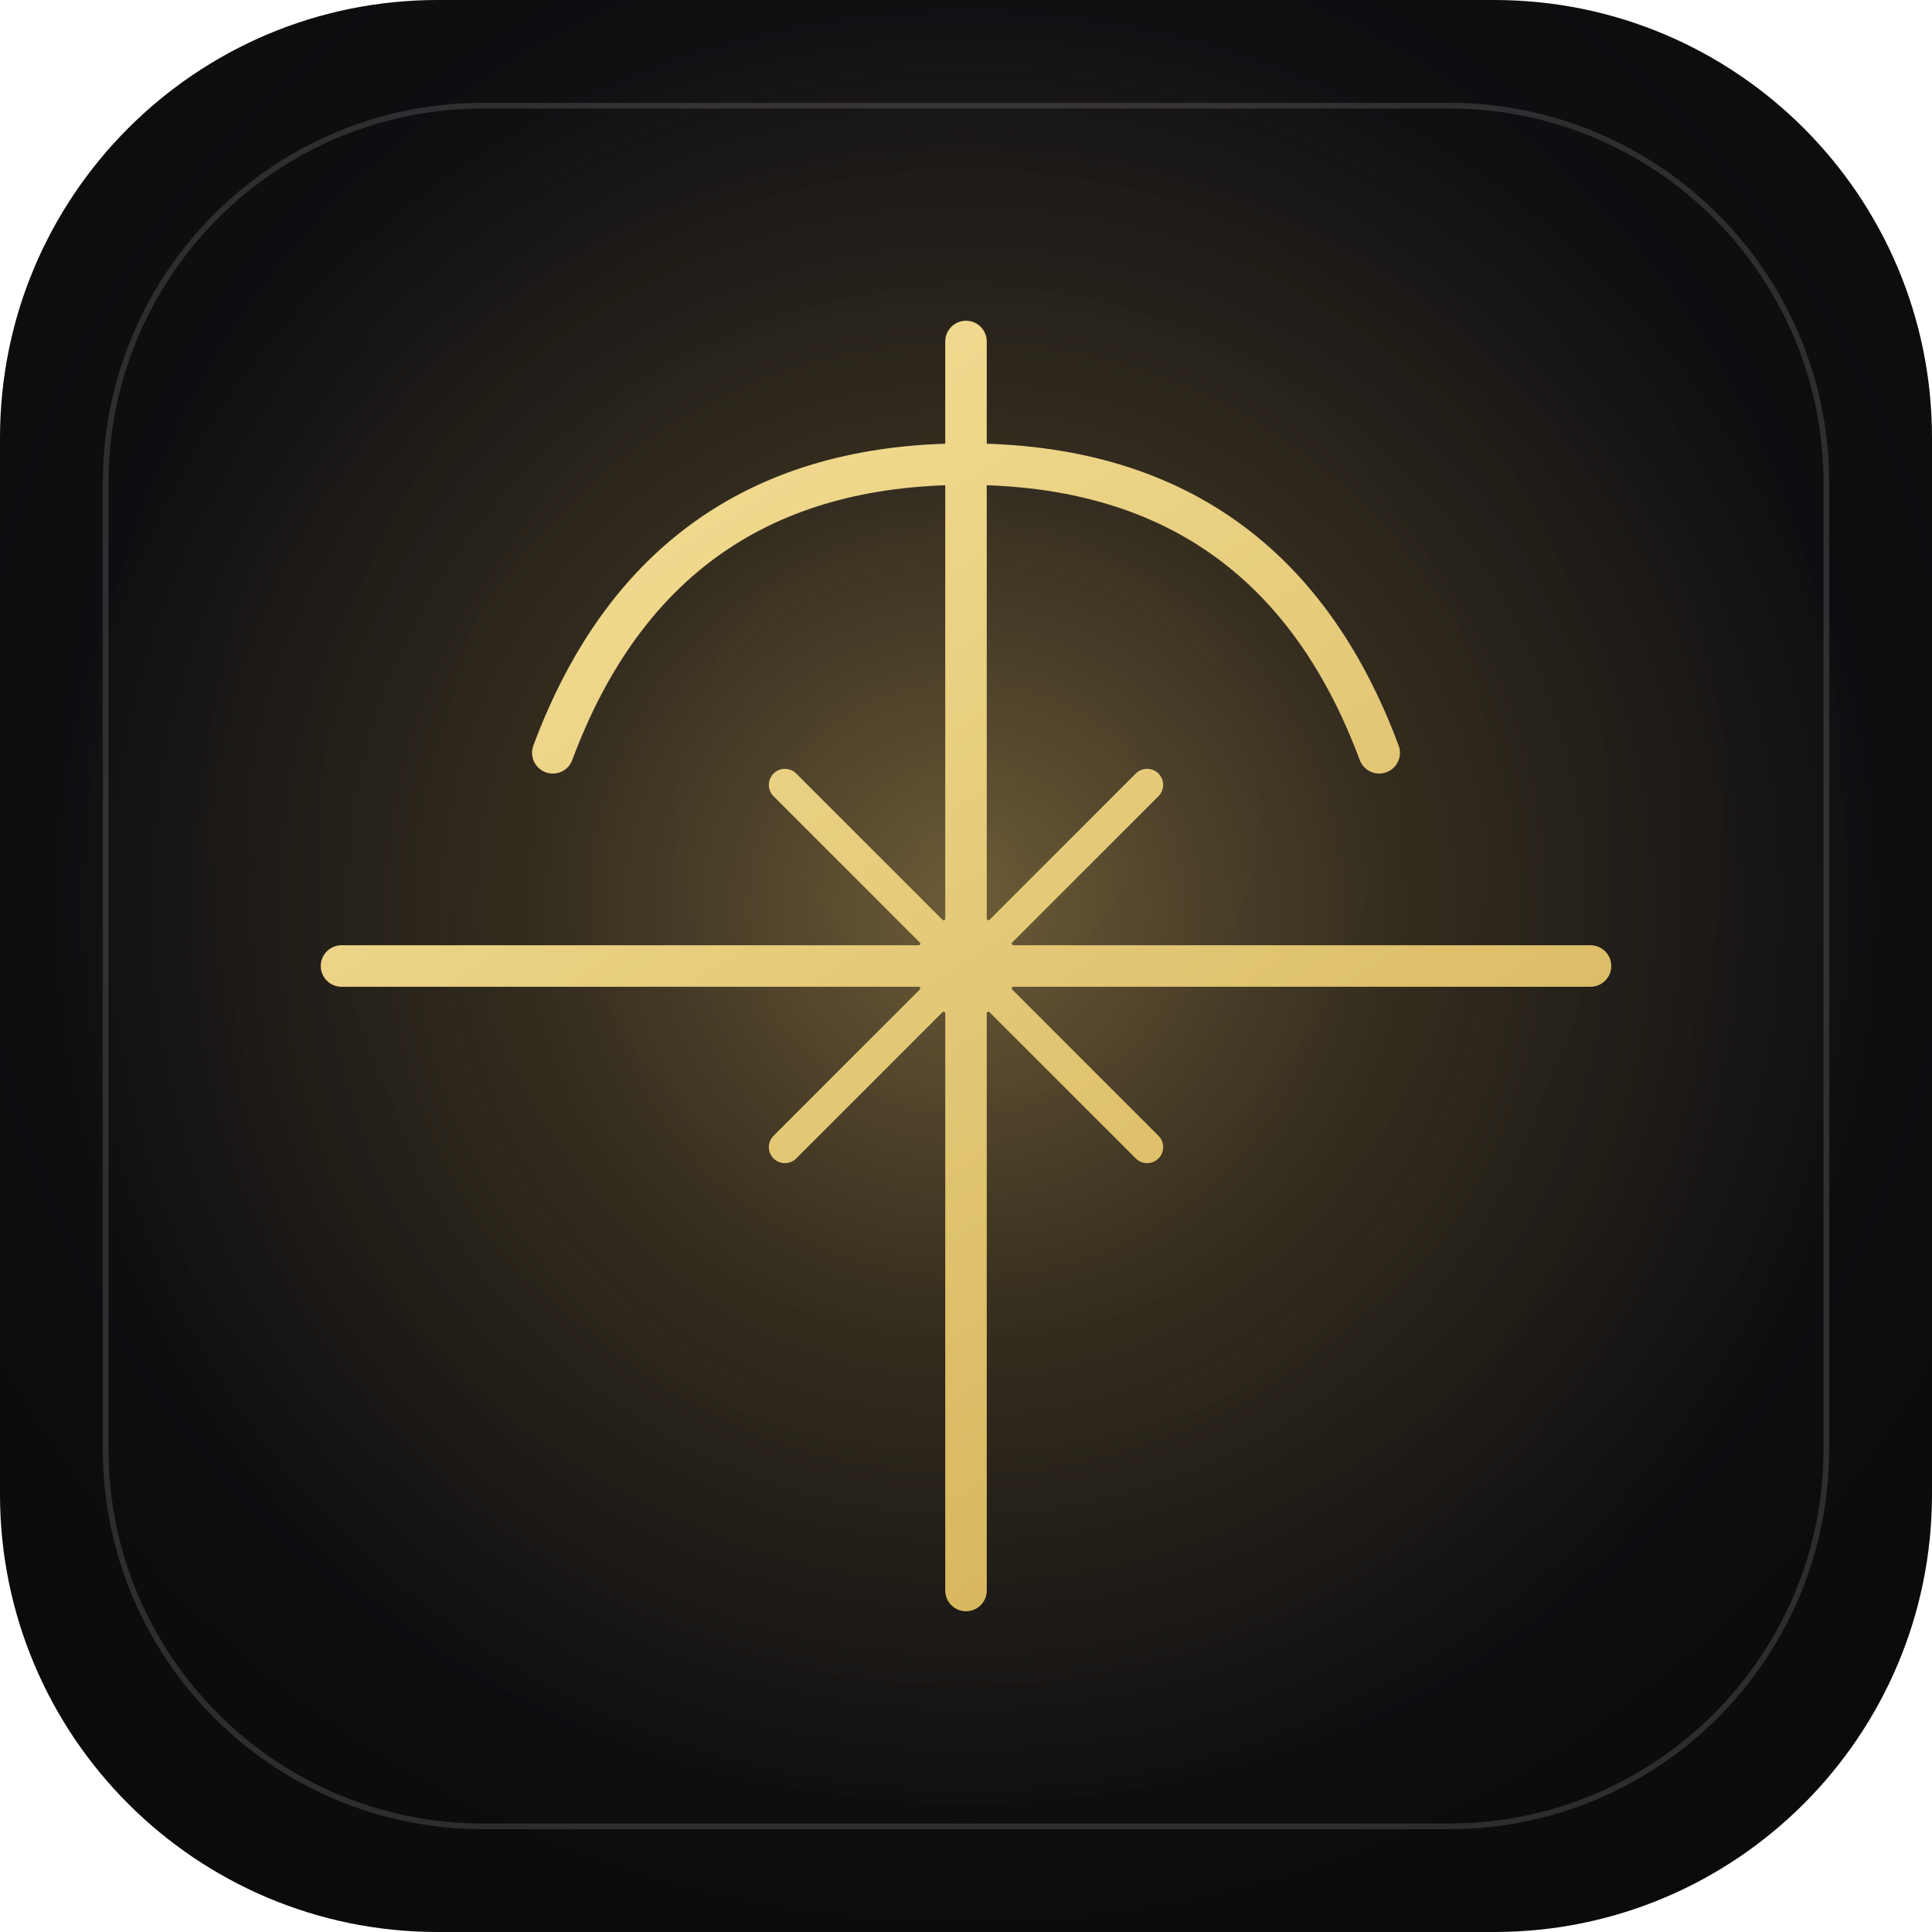
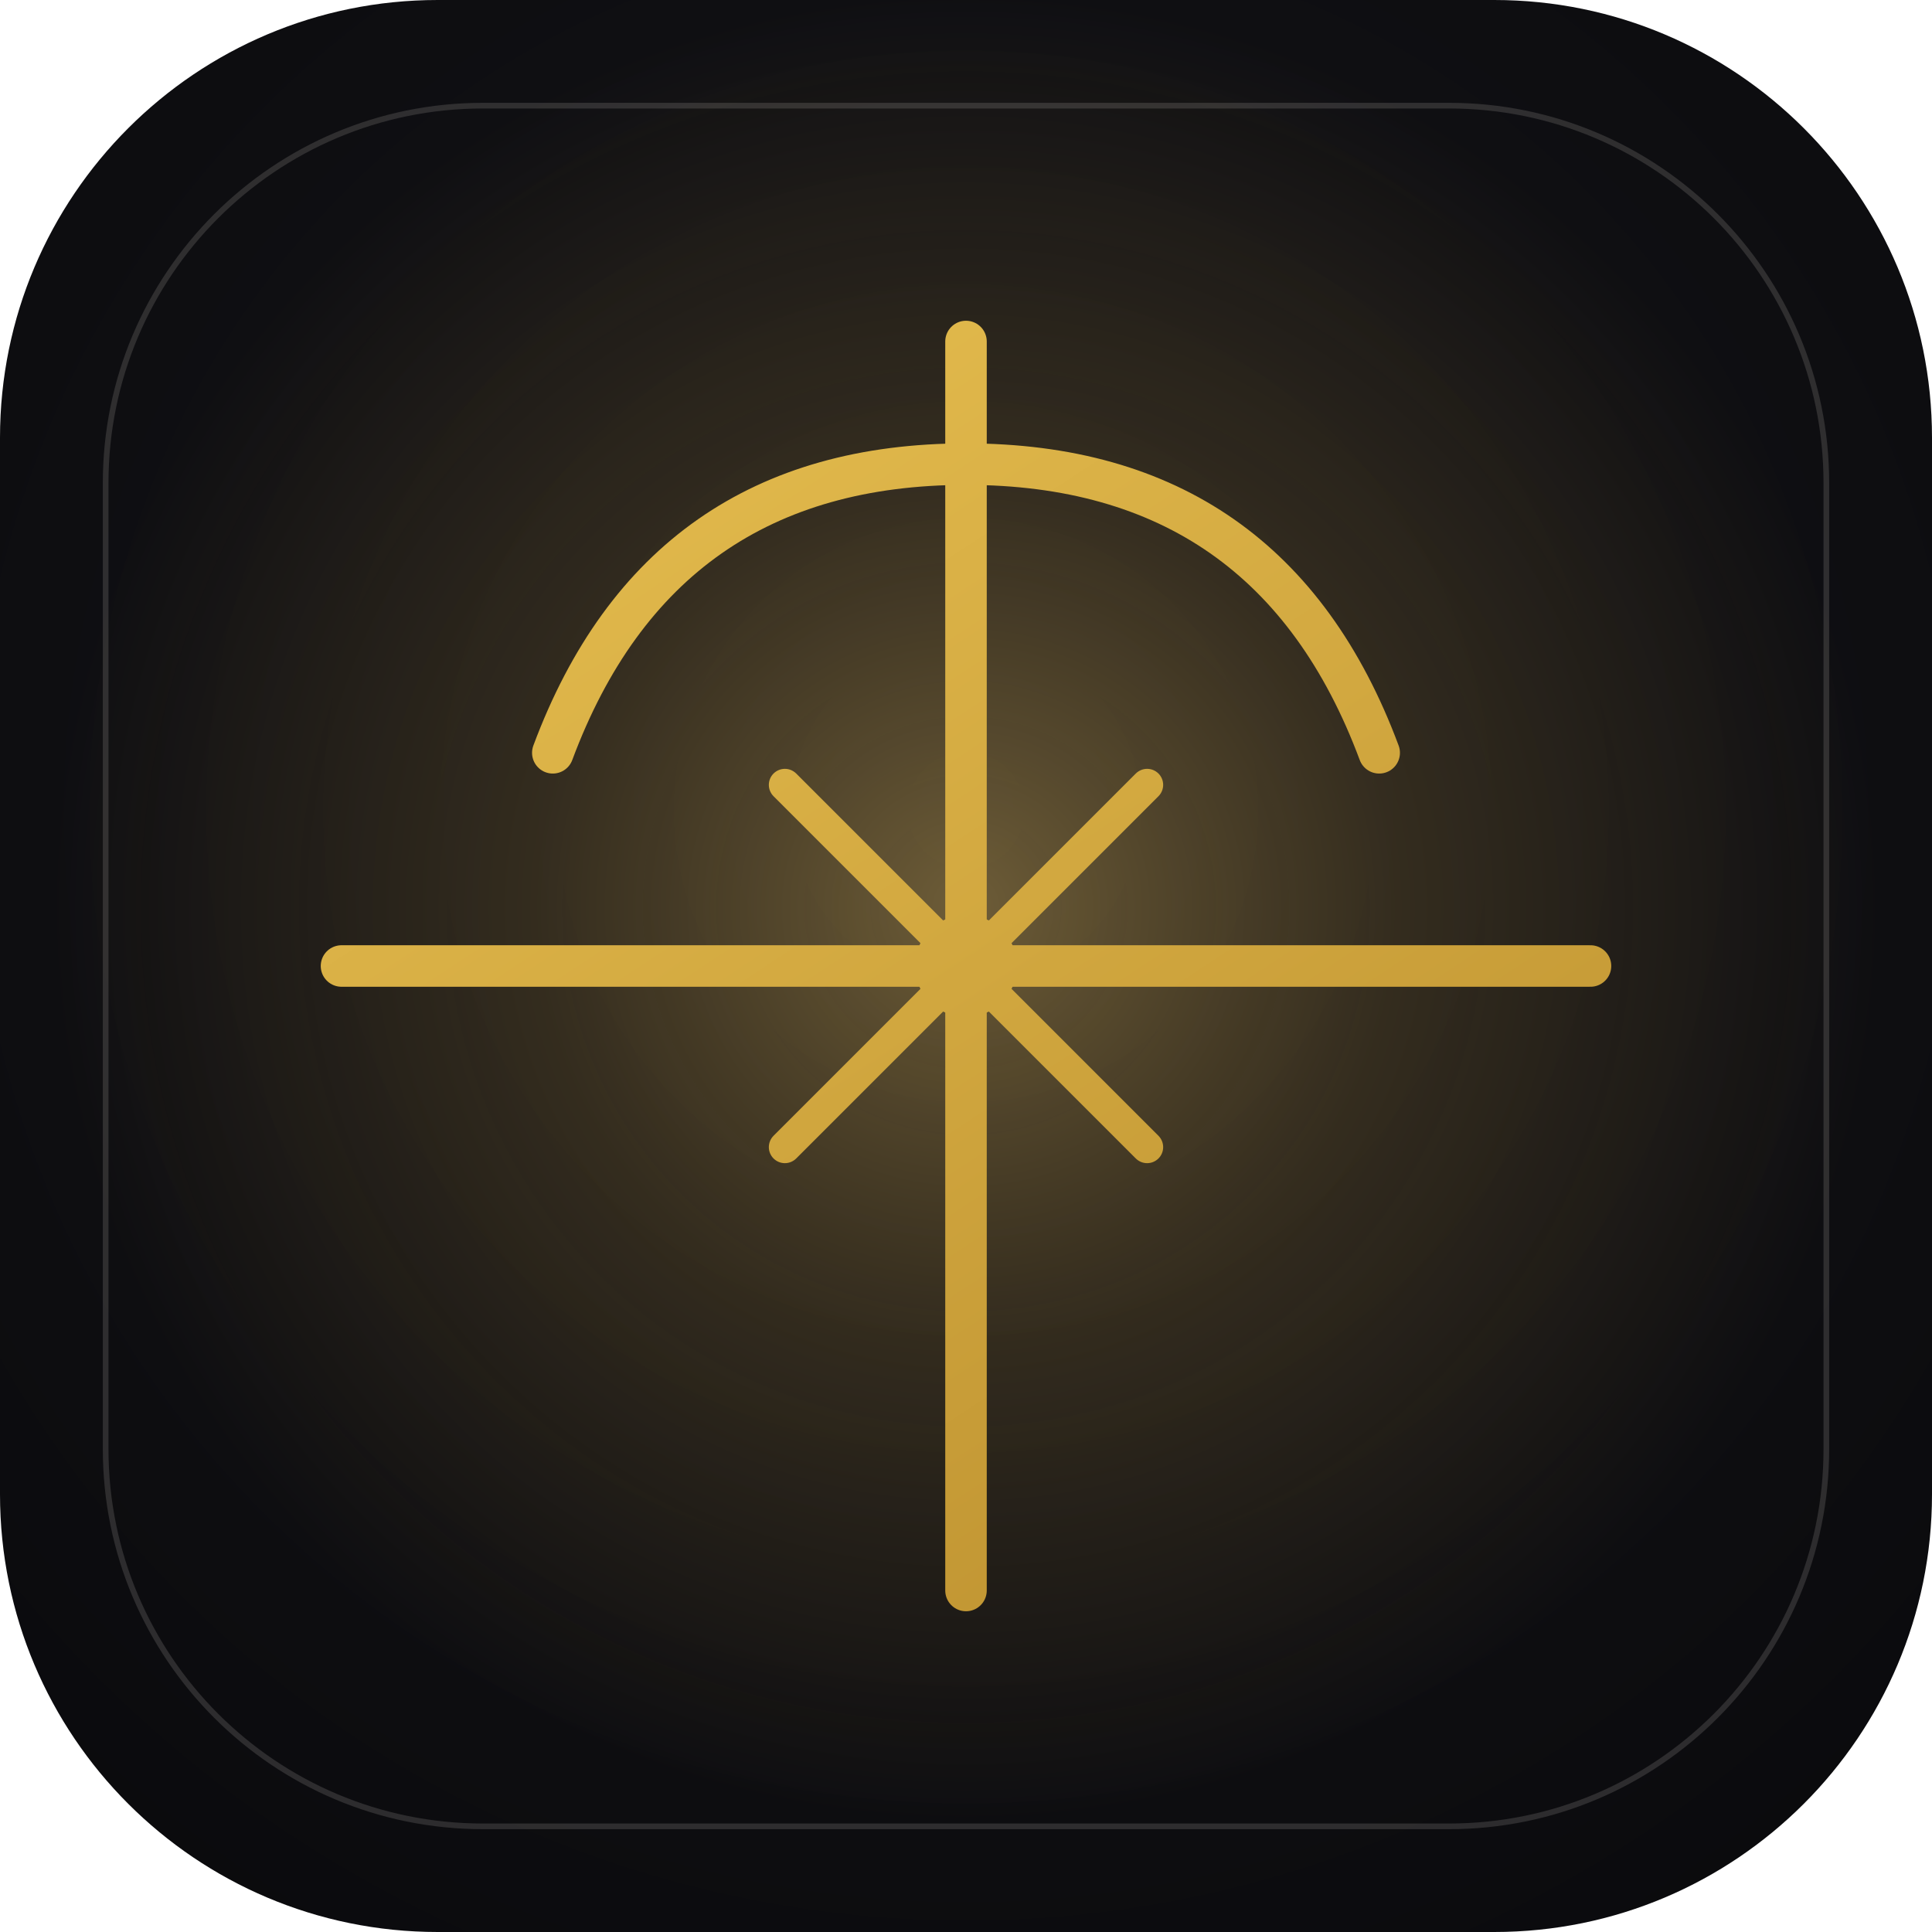
<svg xmlns="http://www.w3.org/2000/svg" viewBox="0 0 1024 1024" width="1024" height="1024">
  <defs>
    <radialGradient id="bg" cx="0.5" cy="0.42" r="0.78">
      <stop offset="0" stop-color="#16161B" />
      <stop offset="1" stop-color="#09090B" />
    </radialGradient>
    <radialGradient id="glow" cx="0.5" cy="0.47" r="0.47">
      <stop offset="0" stop-color="#ECC362" stop-opacity="0.41" />
      <stop offset="0.47" stop-color="#CDA344" stop-opacity="0.18" />
      <stop offset="1" stop-color="#CDA344" stop-opacity="0" />
    </radialGradient>
    <linearGradient id="gold" gradientUnits="userSpaceOnUse" x1="300" y1="200" x2="720" y2="840">
-       <stop offset="0" stop-color="#F4DE96" />
-       <stop offset="1" stop-color="#D4B257" />
+       <stop offset="0" stop-color="#E4BC4E" />
+       <stop offset="1" stop-color="#BE9230" />
    </linearGradient>
    <clipPath id="r">
      <rect width="1024" height="1024" rx="232" ry="232" />
    </clipPath>
  </defs>
  <g clip-path="url(#r)">
    <rect width="1024" height="1024" fill="url(#bg)" />
    <rect width="1024" height="1024" fill="url(#glow)" />
  </g>
  <rect x="56" y="56" width="912" height="912" rx="200" ry="200" fill="none" stroke="rgba(236,232,224,0.15)" stroke-width="3" />
  <g stroke-linecap="round" fill="none">
    <line x1="512" y1="181" x2="512" y2="843" stroke="url(#gold)" stroke-width="22" />
    <line x1="181" y1="512" x2="843" y2="512" stroke="url(#gold)" stroke-width="22" />
    <path d="M512 246 Q350 246 293 399" stroke="url(#gold)" stroke-width="22" />
    <path d="M512 246 Q674 246 731 399" stroke="url(#gold)" stroke-width="22" />
    <line x1="512" y1="512" x2="416" y2="416" stroke="url(#gold)" stroke-width="17" />
    <line x1="512" y1="512" x2="608" y2="416" stroke="url(#gold)" stroke-width="17" />
    <line x1="512" y1="512" x2="416" y2="608" stroke="url(#gold)" stroke-width="17" />
    <line x1="512" y1="512" x2="608" y2="608" stroke="url(#gold)" stroke-width="17" />
  </g>
  <circle cx="512" cy="512" r="27" fill="url(#gold)" />
</svg>
